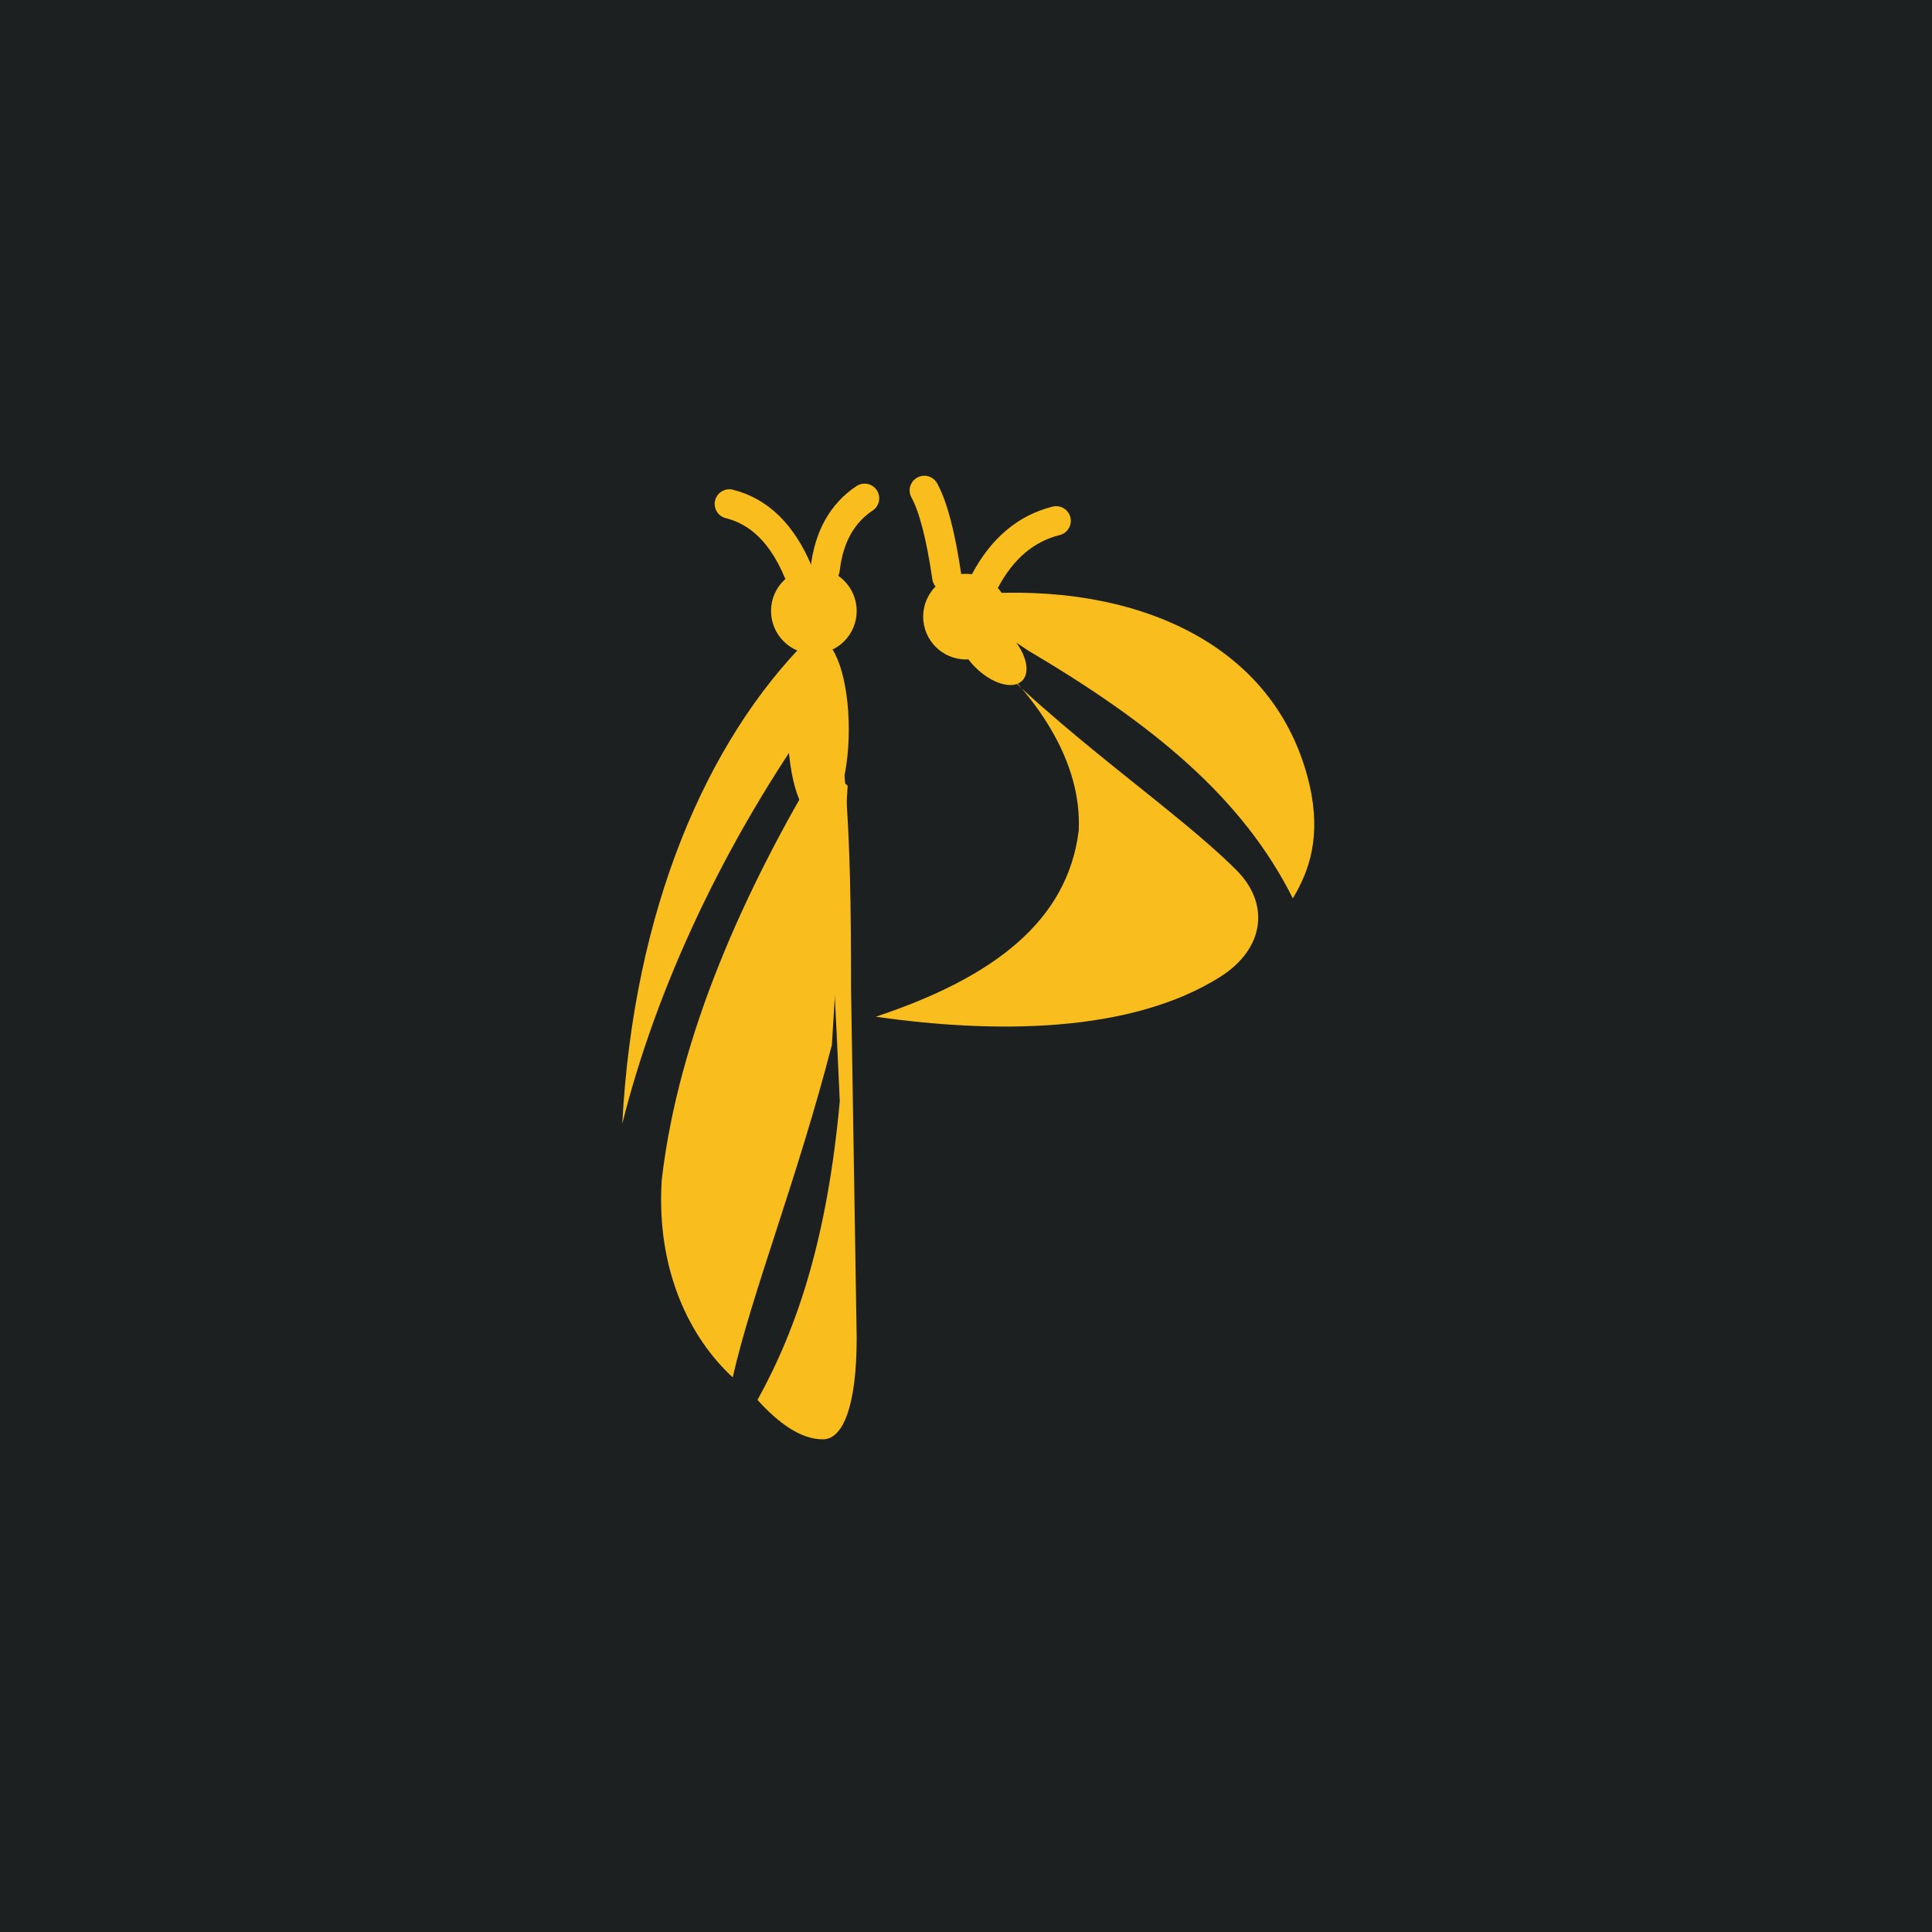
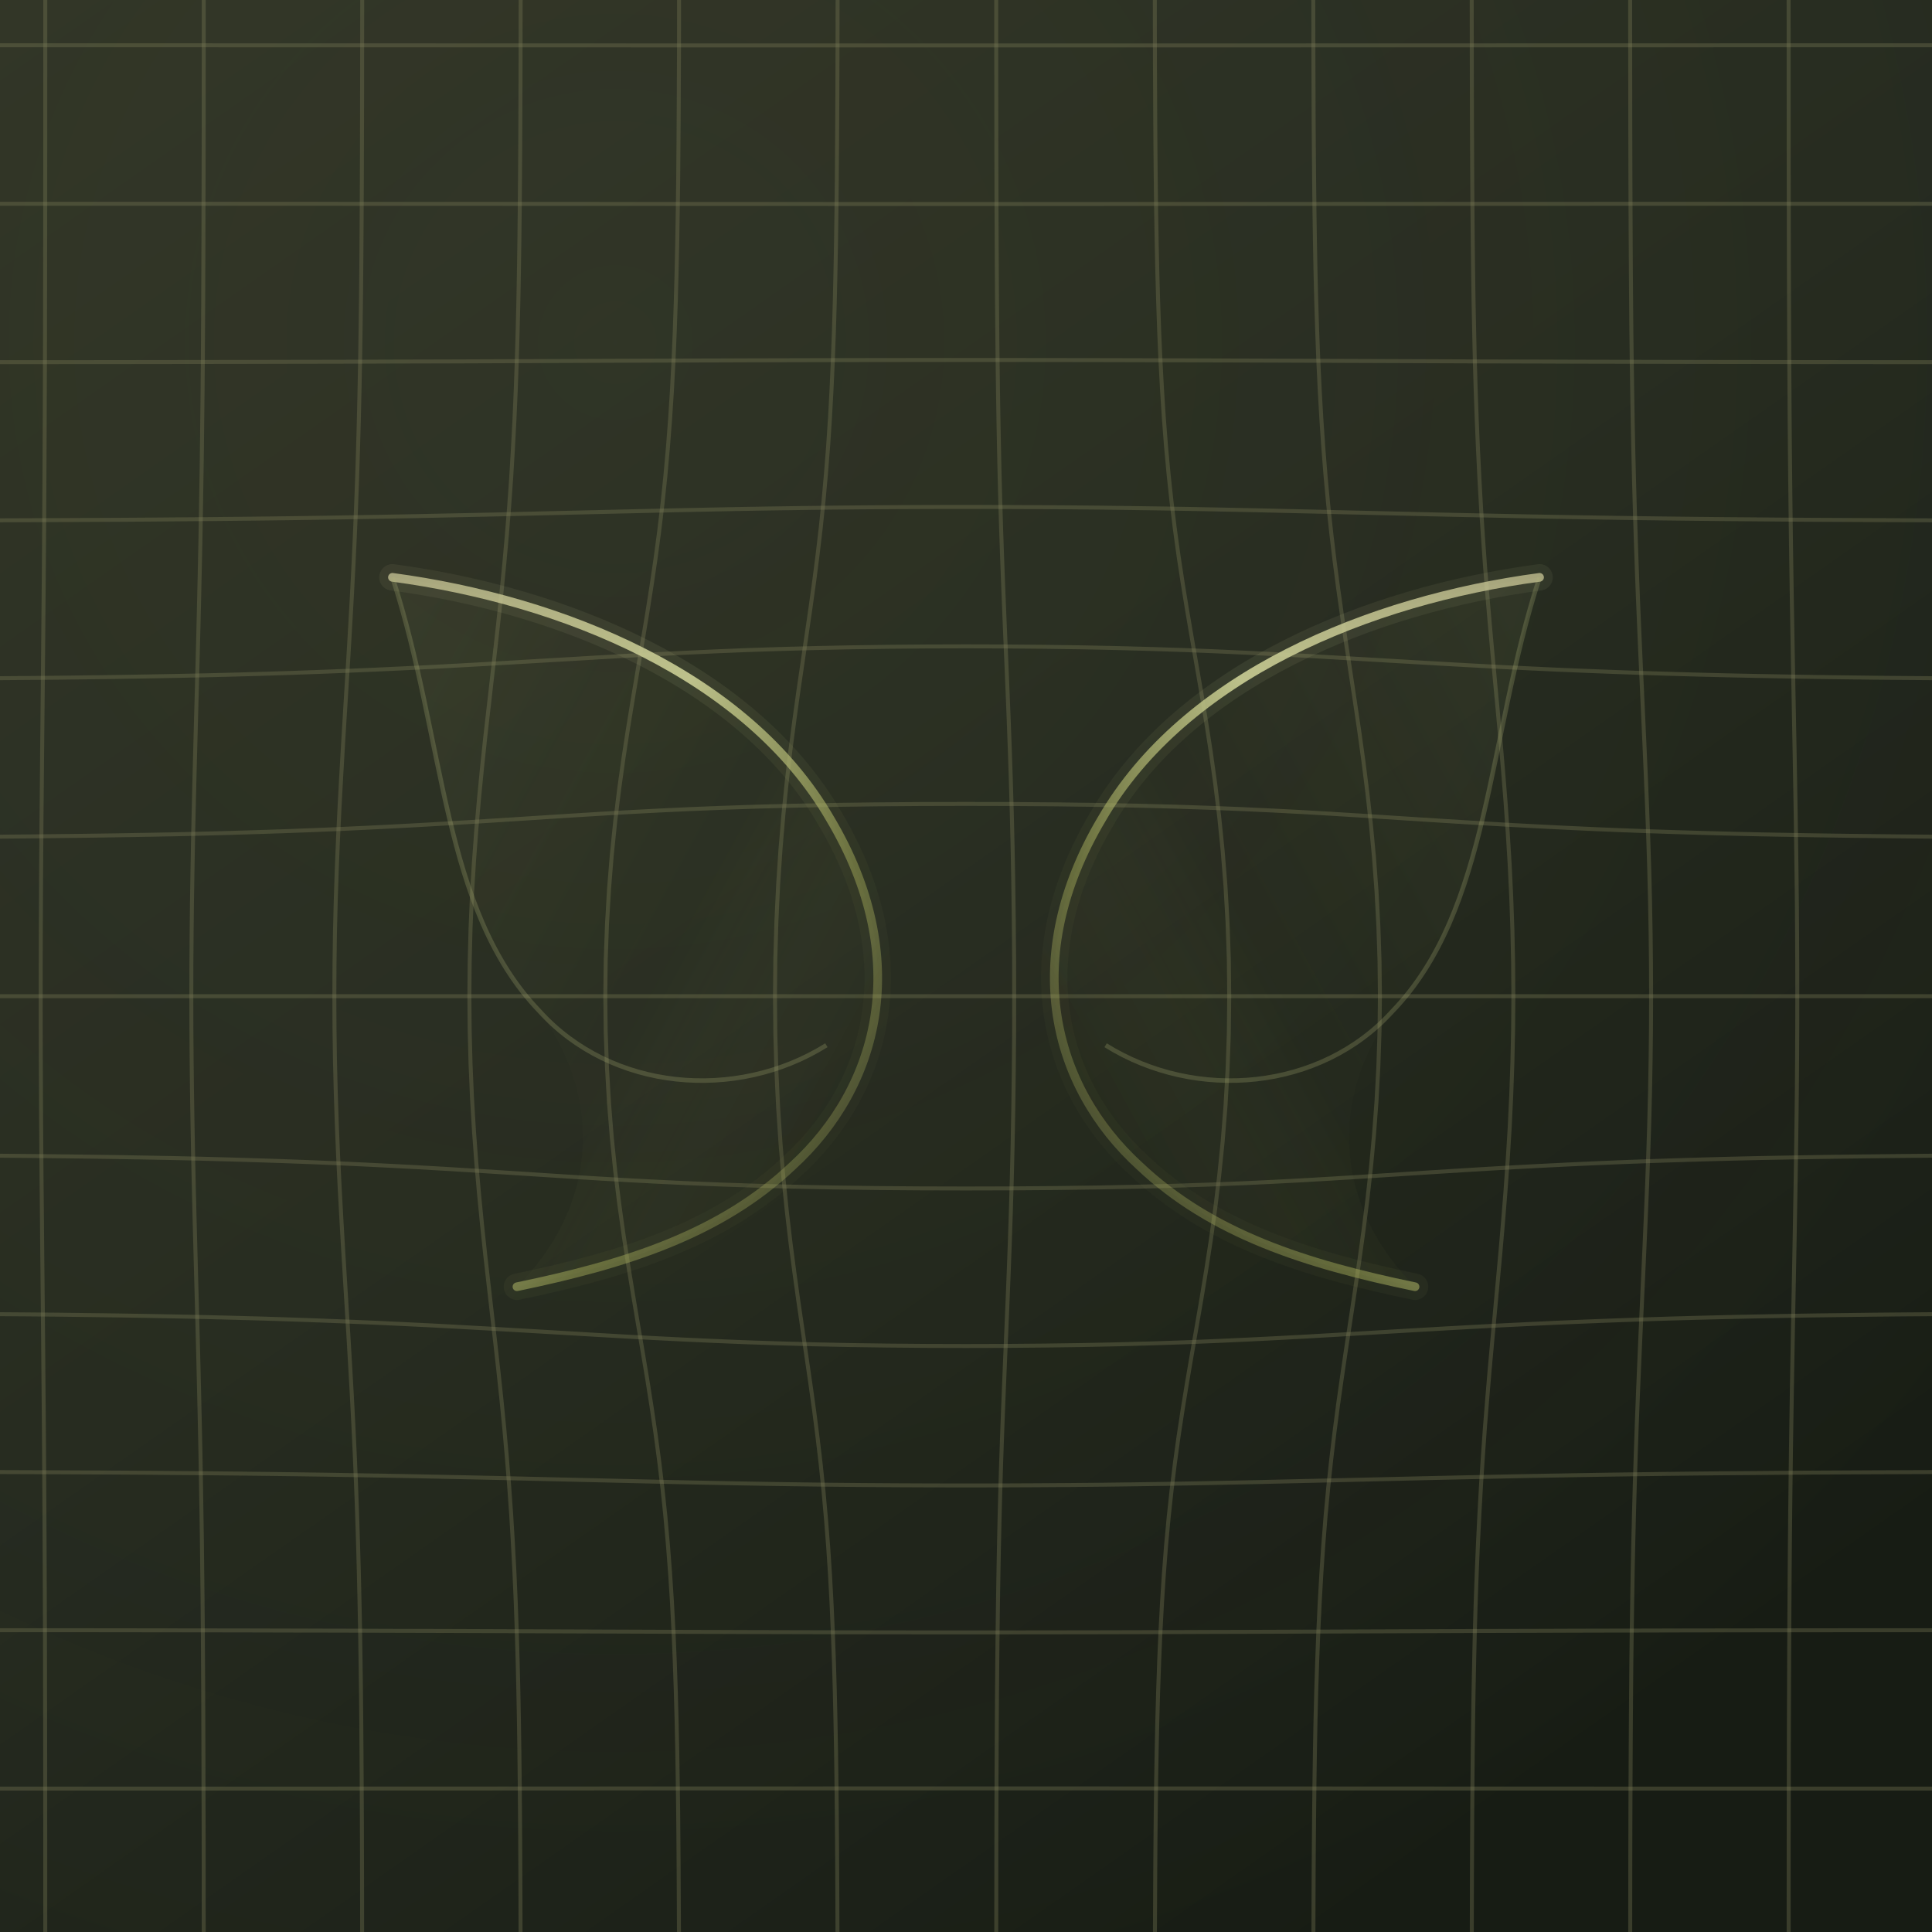
- <svg xmlns="http://www.w3.org/2000/svg" viewBox="0 0 120 120">
-   <rect width="120" height="120" fill="#1d2021" />
-   <g transform="translate(60 60) scale(0.7) translate(-60 -60)">
-     <g transform="translate(-3.5 0)" fill="#F9BE1E">
-       <g fill="none" stroke="#F9BE1E" stroke-width="2.6" stroke-linecap="round">
-         <path d="M48.6 25 Q46.5 20 42.5 19" />
-         <path d="M51 24.8 Q51.5 20.5 54.5 18.5" />
-         <path d="M61.8 25.5 Q61 20 59.8 17.8" />
-         <path d="M65.2 25.8 Q67.5 21.5 71.5 20.5" />
+ <svg xmlns="http://www.w3.org/2000/svg" width="512" height="512" viewBox="0 0 512 512" data-variant="regular">
+   <defs>
+     <linearGradient id="surface" x1="0" y1="0" x2="0.7" y2="1">
+       <stop stop-color="#2e3225" />
+       <stop offset="0.52" stop-color="#252a1f" />
+       <stop offset="1" stop-color="#171c14" />
+     </linearGradient>
+     <radialGradient id="light" cx="0.32" cy="0.18" r="0.9">
+       <stop stop-color="#8b8e5d" stop-opacity="0.07" />
+       <stop offset="1" stop-color="#8b8e5d" stop-opacity="0" />
+     </radialGradient>
+     <linearGradient id="edge" x1="0" y1="0" x2="1" y2="1">
+       <stop stop-color="#d0cc9b" stop-opacity="0.72" />
+       <stop offset="0.38" stop-color="#c5c991" stop-opacity="0.94" />
+       <stop offset="0.68" stop-color="#a6ad5a" stop-opacity="0.48" />
+       <stop offset="1" stop-color="#b8bb6a" stop-opacity="0.1" />
+     </linearGradient>
+     <linearGradient id="glass" x1="0" y1="0" x2="1" y2="0.8">
+       <stop stop-color="#c5c892" stop-opacity="0.06" />
+       <stop offset="0.6" stop-color="#b8bb6a" stop-opacity="0.01" />
+       <stop offset="1" stop-color="#0e130d" stop-opacity="0.15" />
+     </linearGradient>
+     <clipPath id="tile">
+       <rect width="512" height="512" rx="0" />
+     </clipPath>
+     <path id="wing" d="M104 153 C149 159 198 179 220 217 C242 254 233 288 210 309 C191 327 166 335 137 341" />
+     <path id="outer" d="M104 153 C118 196 117 241 143 268 C162 289 195 292 219 277" />
+     <path id="lens" d="M104 153 C149 159 198 179 220 217 C242 254 233 288 210 309 C191 327 166 335 137 341 C157 321 161 293 143 268 C117 241 118 196 104 153 Z" />
+   </defs>
+   <style>
+     #micro { display:none }
+     svg[data-variant="micro"] #detail { display:none }
+     svg[data-variant="micro"] #micro { display:inline }
+     svg[data-variant="compact"] #grid { opacity:0.55 }
+     svg[data-variant="compact"] #contour { stroke-width:5 }
+   </style>
+   <g clip-path="url(#tile)">
+     <rect width="512" height="512" fill="url(#surface)" />
+     <rect width="512" height="512" fill="url(#light)" />
+     <g id="detail">
+       <g id="grid" fill="none" stroke="#7e8058" stroke-opacity="0.34" stroke-width="1.05">
+         <path d="M12.00,-32.00 L12.00,-24.00 L12.00,-16.00 L12.00,-8.00 L12.00,0.00 L12.00,8.00 L12.00,16.00 L11.99,24.00 L11.99,32.00 L11.99,40.00 L11.98,48.00 L11.98,56.00 L11.97,64.00 L11.96,72.00 L11.94,79.99 L11.93,87.99 L11.91,95.97 L11.88,103.96 L11.85,111.94 L11.81,119.92 L11.77,127.89 L11.72,135.86 L11.67,143.82 L11.61,151.78 L11.54,159.73 L11.47,167.69 L11.40,175.65 L11.32,183.62 L11.24,191.59 L11.16,199.58 L11.09,207.58 L11.01,215.60 L10.95,223.63 L10.89,231.68 L10.85,239.75 L10.81,247.83 L10.79,255.91 L10.78,264.00 L10.79,272.09 L10.81,280.17 L10.85,288.25 L10.89,296.32 L10.95,304.37 L11.01,312.40 L11.09,320.42 L11.16,328.42 L11.24,336.41 L11.32,344.38 L11.40,352.35 L11.47,360.31 L11.54,368.27 L11.61,376.22 L11.67,384.18 L11.72,392.14 L11.77,400.11 L11.81,408.08 L11.85,416.06 L11.88,424.04 L11.91,432.03 L11.93,440.01 L11.94,448.01 L11.96,456.00 L11.97,464.00 L11.98,472.00 L11.98,480.00 L11.99,488.00 L11.99,496.00 L11.99,504.00 L12.00,512.00 L12.00,520.00 L12.00,528.00 L12.00,536.00 L12.00,544.00" />
+         <path d="M54.00,-32.00 L54.00,-24.00 L54.00,-16.00 L54.00,-8.00 L53.99,0.00 L53.99,8.00 L53.99,16.01 L53.98,24.01 L53.98,32.01 L53.97,40.01 L53.95,48.01 L53.93,56.01 L53.91,64.00 L53.88,71.99 L53.85,79.98 L53.80,87.96 L53.75,95.93 L53.68,103.89 L53.59,111.84 L53.50,119.78 L53.38,127.70 L53.25,135.61 L53.11,143.51 L52.94,151.39 L52.76,159.28 L52.57,167.16 L52.37,175.06 L52.16,182.97 L51.94,190.90 L51.73,198.87 L51.52,206.87 L51.33,214.92 L51.15,223.01 L51.00,231.14 L50.87,239.32 L50.78,247.53 L50.72,255.76 L50.70,264.00 L50.72,272.24 L50.78,280.47 L50.87,288.68 L51.00,296.86 L51.15,304.99 L51.33,313.08 L51.52,321.13 L51.73,329.13 L51.94,337.10 L52.16,345.03 L52.37,352.94 L52.57,360.84 L52.76,368.72 L52.94,376.61 L53.11,384.49 L53.25,392.39 L53.38,400.30 L53.50,408.22 L53.59,416.16 L53.68,424.11 L53.75,432.07 L53.80,440.04 L53.85,448.02 L53.88,456.01 L53.91,464.00 L53.93,471.99 L53.95,479.99 L53.97,487.99 L53.98,495.99 L53.98,503.99 L53.99,511.99 L53.99,520.00 L53.99,528.00 L54.00,536.00 L54.00,544.00" />
+         <path d="M96.00,-32.00 L96.00,-24.00 L95.99,-16.00 L95.99,-8.00 L95.99,0.01 L95.98,8.01 L95.97,16.01 L95.96,24.01 L95.94,32.02 L95.92,40.02 L95.89,48.02 L95.85,56.01 L95.80,64.00 L95.74,71.99 L95.66,79.96 L95.55,87.91 L95.43,95.85 L95.27,103.76 L95.09,111.64 L94.87,119.50 L94.62,127.32 L94.33,135.12 L94.00,142.89 L93.63,150.64 L93.23,158.38 L92.79,166.12 L92.34,173.88 L91.86,181.68 L91.38,189.53 L90.90,197.45 L90.44,205.46 L90.00,213.57 L89.60,221.77 L89.26,230.07 L88.98,238.47 L88.77,246.93 L88.65,255.45 L88.61,264.00 L88.65,272.55 L88.77,281.07 L88.98,289.53 L89.26,297.93 L89.60,306.23 L90.00,314.43 L90.44,322.54 L90.90,330.55 L91.38,338.47 L91.86,346.32 L92.34,354.12 L92.79,361.88 L93.23,369.62 L93.63,377.36 L94.00,385.11 L94.33,392.88 L94.62,400.68 L94.87,408.50 L95.09,416.36 L95.27,424.24 L95.43,432.15 L95.55,440.09 L95.66,448.04 L95.74,456.01 L95.80,464.00 L95.85,471.99 L95.89,479.98 L95.92,487.98 L95.94,495.98 L95.96,503.99 L95.97,511.99 L95.98,519.99 L95.99,527.99 L95.99,536.00 L95.99,544.00" />
+         <path d="M138.00,-32.00 L137.99,-24.00 L137.99,-15.99 L137.98,-7.99 L137.98,0.01 L137.96,8.02 L137.95,16.02 L137.93,24.03 L137.90,32.03 L137.86,40.03 L137.80,48.03 L137.73,56.03 L137.64,64.01 L137.52,71.97 L137.37,79.92 L137.18,87.83 L136.95,95.71 L136.67,103.55 L136.33,111.34 L135.92,119.07 L135.46,126.74 L134.92,134.36 L134.31,141.93 L133.64,149.46 L132.90,156.97 L132.10,164.49 L131.26,172.05 L130.38,179.67 L129.50,187.40 L128.61,195.25 L127.76,203.27 L126.96,211.47 L126.23,219.85 L125.60,228.41 L125.08,237.14 L124.70,246.01 L124.47,254.98 L124.39,264.00 L124.47,273.02 L124.70,281.99 L125.08,290.86 L125.60,299.59 L126.23,308.15 L126.96,316.53 L127.76,324.73 L128.61,332.75 L129.50,340.60 L130.38,348.33 L131.26,355.95 L132.10,363.51 L132.90,371.03 L133.64,378.54 L134.31,386.07 L134.92,393.64 L135.46,401.26 L135.92,408.93 L136.33,416.66 L136.67,424.45 L136.95,432.29 L137.18,440.17 L137.37,448.08 L137.52,456.03 L137.64,463.99 L137.73,471.97 L137.80,479.97 L137.86,487.97 L137.90,495.97 L137.93,503.97 L137.95,511.98 L137.96,519.98 L137.98,527.99 L137.98,535.99 L137.99,543.99" />
+         <path d="M179.99,-32.00 L179.99,-23.99 L179.98,-15.99 L179.98,-7.99 L179.96,0.02 L179.95,8.03 L179.93,16.03 L179.89,24.04 L179.85,32.05 L179.79,40.05 L179.72,48.05 L179.61,56.04 L179.48,64.01 L179.31,71.96 L179.09,79.87 L178.82,87.74 L178.49,95.56 L178.08,103.31 L177.59,110.98 L177.01,118.56 L176.34,126.06 L175.57,133.47 L174.69,140.80 L173.72,148.08 L172.65,155.33 L171.51,162.59 L170.29,169.90 L169.03,177.32 L167.76,184.90 L166.49,192.67 L165.26,200.70 L164.10,209.00 L163.05,217.59 L162.14,226.46 L161.40,235.59 L160.86,244.93 L160.52,254.43 L160.41,264.00 L160.52,273.57 L160.86,283.07 L161.40,292.41 L162.14,301.54 L163.05,310.41 L164.10,319.00 L165.26,327.30 L166.49,335.33 L167.76,343.10 L169.03,350.68 L170.29,358.10 L171.51,365.41 L172.65,372.67 L173.72,379.92 L174.69,387.20 L175.57,394.53 L176.34,401.94 L177.01,409.44 L177.59,417.02 L178.08,424.69 L178.49,432.44 L178.82,440.26 L179.09,448.13 L179.31,456.04 L179.48,463.99 L179.61,471.96 L179.72,479.95 L179.79,487.95 L179.85,495.95 L179.89,503.96 L179.93,511.97 L179.95,519.97 L179.96,527.98 L179.98,535.99 L179.98,543.99" />
+         <path d="M221.99,-31.99 L221.99,-23.99 L221.99,-15.99 L221.98,-7.98 L221.97,0.02 L221.96,8.03 L221.94,16.04 L221.91,24.05 L221.87,32.06 L221.82,40.07 L221.76,48.07 L221.67,56.05 L221.56,64.01 L221.41,71.95 L221.23,79.84 L221.00,87.67 L220.71,95.43 L220.37,103.11 L219.96,110.69 L219.47,118.16 L218.89,125.52 L218.24,132.76 L217.50,139.91 L216.67,146.99 L215.77,154.03 L214.79,161.08 L213.76,168.20 L212.70,175.46 L211.61,182.91 L210.54,190.63 L209.49,198.66 L208.51,207.05 L207.62,215.80 L206.85,224.92 L206.22,234.36 L205.76,244.08 L205.47,253.99 L205.38,264.00 L205.47,274.01 L205.76,283.92 L206.22,293.64 L206.85,303.08 L207.62,312.20 L208.51,320.95 L209.49,329.34 L210.54,337.37 L211.61,345.09 L212.70,352.54 L213.76,359.80 L214.79,366.92 L215.77,373.97 L216.67,381.01 L217.50,388.09 L218.24,395.24 L218.89,402.48 L219.47,409.84 L219.96,417.31 L220.37,424.89 L220.71,432.57 L221.00,440.33 L221.23,448.16 L221.41,456.05 L221.56,463.99 L221.67,471.95 L221.76,479.93 L221.82,487.93 L221.87,495.94 L221.91,503.95 L221.94,511.96 L221.96,519.97 L221.97,527.98 L221.98,535.98 L221.99,543.99" />
+         <path d="M264.00,-31.99 L264.00,-23.99 L264.00,-15.99 L264.01,-7.98 L264.01,0.03 L264.01,8.04 L264.02,16.05 L264.03,24.06 L264.04,32.07 L264.05,40.07 L264.07,48.07 L264.09,56.05 L264.13,64.01 L264.17,71.94 L264.22,79.83 L264.29,87.65 L264.37,95.40 L264.47,103.06 L264.59,110.61 L264.73,118.05 L264.89,125.37 L265.08,132.57 L265.29,139.66 L265.53,146.69 L265.79,153.67 L266.07,160.66 L266.36,167.73 L266.67,174.95 L266.98,182.37 L267.29,190.07 L267.59,198.10 L267.87,206.51 L268.13,215.31 L268.35,224.49 L268.53,234.02 L268.66,243.84 L268.75,253.87 L268.77,264.00 L268.75,274.13 L268.66,284.16 L268.53,293.98 L268.35,303.51 L268.13,312.69 L267.87,321.49 L267.59,329.90 L267.29,337.93 L266.98,345.63 L266.67,353.05 L266.36,360.27 L266.07,367.34 L265.79,374.33 L265.53,381.31 L265.29,388.34 L265.08,395.43 L264.89,402.63 L264.73,409.95 L264.59,417.39 L264.47,424.94 L264.37,432.60 L264.29,440.35 L264.22,448.17 L264.17,456.06 L264.13,463.99 L264.09,471.95 L264.07,479.93 L264.05,487.93 L264.04,495.93 L264.03,503.94 L264.02,511.95 L264.01,519.96 L264.01,527.97 L264.01,535.98 L264.00,543.99" />
+         <path d="M306.01,-31.99 L306.01,-23.99 L306.02,-15.99 L306.02,-7.98 L306.04,0.02 L306.05,8.03 L306.07,16.04 L306.11,24.05 L306.15,32.06 L306.21,40.06 L306.29,48.06 L306.39,56.05 L306.53,64.01 L306.70,71.95 L306.92,79.85 L307.19,87.69 L307.53,95.47 L307.94,103.17 L308.43,110.78 L309.01,118.29 L309.69,125.69 L310.47,132.98 L311.35,140.19 L312.33,147.33 L313.41,154.44 L314.57,161.56 L315.79,168.74 L317.06,176.05 L318.35,183.54 L319.63,191.28 L320.87,199.31 L322.04,207.67 L323.09,216.37 L324.01,225.40 L324.76,234.75 L325.31,244.35 L325.65,254.13 L325.76,264.00 L325.65,273.87 L325.31,283.65 L324.76,293.25 L324.01,302.60 L323.09,311.63 L322.04,320.33 L320.87,328.69 L319.63,336.72 L318.35,344.46 L317.06,351.95 L315.79,359.26 L314.57,366.44 L313.41,373.56 L312.33,380.67 L311.35,387.81 L310.47,395.02 L309.69,402.31 L309.01,409.71 L308.43,417.22 L307.94,424.83 L307.53,432.53 L307.19,440.31 L306.92,448.15 L306.70,456.05 L306.53,463.99 L306.39,471.95 L306.29,479.94 L306.21,487.94 L306.15,495.94 L306.11,503.95 L306.07,511.96 L306.05,519.97 L306.04,527.98 L306.02,535.98 L306.02,543.99" />
+         <path d="M348.01,-32.00 L348.01,-23.99 L348.01,-15.99 L348.02,-7.99 L348.03,0.02 L348.05,8.02 L348.07,16.03 L348.10,24.04 L348.13,32.04 L348.19,40.05 L348.26,48.04 L348.35,56.03 L348.47,64.01 L348.62,71.96 L348.82,79.89 L349.07,87.78 L349.37,95.62 L349.74,103.40 L350.18,111.11 L350.70,118.75 L351.30,126.32 L352.00,133.81 L352.79,141.23 L353.67,148.60 L354.63,155.95 L355.67,163.31 L356.76,170.72 L357.90,178.21 L359.05,185.84 L360.20,193.65 L361.31,201.67 L362.35,209.93 L363.30,218.44 L364.12,227.20 L364.79,236.18 L365.28,245.34 L365.59,254.64 L365.69,264.00 L365.59,273.36 L365.28,282.66 L364.79,291.82 L364.12,300.80 L363.30,309.56 L362.35,318.07 L361.31,326.33 L360.20,334.35 L359.05,342.16 L357.90,349.79 L356.76,357.28 L355.67,364.69 L354.63,372.05 L353.67,379.40 L352.79,386.77 L352.00,394.19 L351.30,401.68 L350.70,409.25 L350.18,416.89 L349.74,424.60 L349.37,432.38 L349.07,440.22 L348.82,448.11 L348.62,456.04 L348.47,463.99 L348.35,471.97 L348.26,479.96 L348.19,487.95 L348.13,495.96 L348.10,503.96 L348.07,511.97 L348.05,519.98 L348.03,527.98 L348.02,535.99 L348.01,543.99" />
+         <path d="M390.00,-32.00 L390.01,-24.00 L390.01,-15.99 L390.01,-7.99 L390.02,0.01 L390.03,8.01 L390.04,16.02 L390.06,24.02 L390.08,32.03 L390.12,40.03 L390.16,48.03 L390.22,56.02 L390.29,64.01 L390.39,71.98 L390.51,79.93 L390.67,87.87 L390.85,95.77 L391.08,103.64 L391.36,111.46 L391.69,119.25 L392.07,126.98 L392.50,134.68 L393.00,142.33 L393.54,149.95 L394.15,157.56 L394.79,165.17 L395.48,172.81 L396.19,180.51 L396.91,188.29 L397.63,196.17 L398.32,204.18 L398.97,212.34 L399.56,220.65 L400.08,229.11 L400.49,237.70 L400.80,246.40 L400.99,255.18 L401.06,264.00 L400.99,272.82 L400.80,281.60 L400.49,290.30 L400.08,298.89 L399.56,307.35 L398.97,315.66 L398.32,323.82 L397.63,331.83 L396.91,339.71 L396.19,347.49 L395.48,355.19 L394.79,362.83 L394.15,370.44 L393.54,378.05 L393.00,385.67 L392.50,393.32 L392.07,401.02 L391.69,408.75 L391.36,416.54 L391.08,424.36 L390.85,432.23 L390.67,440.13 L390.51,448.07 L390.39,456.02 L390.29,463.99 L390.22,471.98 L390.16,479.97 L390.12,487.97 L390.08,495.97 L390.06,503.98 L390.04,511.98 L390.03,519.99 L390.02,527.99 L390.01,535.99 L390.01,543.99" />
+         <path d="M432.00,-32.00 L432.00,-24.00 L432.00,-16.00 L432.01,-8.00 L432.01,0.01 L432.01,8.01 L432.02,16.01 L432.03,24.01 L432.04,32.01 L432.06,40.01 L432.08,48.01 L432.11,56.01 L432.15,64.00 L432.20,71.99 L432.26,79.97 L432.33,87.93 L432.43,95.88 L432.55,103.82 L432.68,111.73 L432.85,119.62 L433.04,127.49 L433.26,135.34 L433.51,143.16 L433.78,150.98 L434.08,158.78 L434.41,166.59 L434.75,174.41 L435.11,182.26 L435.47,190.14 L435.83,198.09 L436.18,206.09 L436.51,214.17 L436.81,222.33 L437.07,230.55 L437.28,238.85 L437.43,247.20 L437.53,255.59 L437.56,264.00 L437.53,272.41 L437.43,280.80 L437.28,289.15 L437.07,297.45 L436.81,305.67 L436.51,313.83 L436.18,321.91 L435.83,329.91 L435.47,337.86 L435.11,345.74 L434.75,353.59 L434.41,361.41 L434.08,369.22 L433.78,377.02 L433.51,384.84 L433.26,392.66 L433.04,400.51 L432.85,408.38 L432.68,416.27 L432.55,424.18 L432.43,432.12 L432.33,440.07 L432.26,448.03 L432.20,456.01 L432.15,464.00 L432.11,471.99 L432.08,479.99 L432.06,487.99 L432.04,495.99 L432.03,503.99 L432.02,511.99 L432.01,519.99 L432.01,527.99 L432.01,536.00 L432.00,544.00" />
+         <path d="M474.00,-32.00 L474.00,-24.00 L474.00,-16.00 L474.00,-8.00 L474.00,0.00 L474.01,8.00 L474.01,16.00 L474.01,24.00 L474.02,32.01 L474.02,40.01 L474.03,48.01 L474.05,56.00 L474.06,64.00 L474.08,72.00 L474.11,79.99 L474.14,87.97 L474.18,95.95 L474.23,103.92 L474.28,111.89 L474.35,119.84 L474.43,127.79 L474.52,135.73 L474.62,143.65 L474.74,151.58 L474.86,159.49 L475.00,167.41 L475.14,175.34 L475.29,183.28 L475.44,191.23 L475.59,199.21 L475.73,207.21 L475.87,215.24 L475.99,223.31 L476.10,231.40 L476.19,239.52 L476.25,247.67 L476.29,255.83 L476.30,264.00 L476.29,272.17 L476.25,280.33 L476.19,288.48 L476.10,296.60 L475.99,304.69 L475.87,312.76 L475.73,320.79 L475.59,328.79 L475.44,336.77 L475.29,344.72 L475.14,352.66 L475.00,360.59 L474.86,368.51 L474.74,376.42 L474.62,384.35 L474.52,392.27 L474.43,400.21 L474.35,408.16 L474.28,416.11 L474.23,424.08 L474.18,432.05 L474.14,440.03 L474.11,448.01 L474.08,456.00 L474.06,464.00 L474.05,472.00 L474.03,479.99 L474.02,487.99 L474.02,495.99 L474.01,504.00 L474.01,512.00 L474.01,520.00 L474.00,528.00 L474.00,536.00 L474.00,544.00" />
+         <path d="M-32.00,12.00 L-24.00,12.00 L-16.00,12.00 L-8.00,12.00 L-0.00,12.00 L8.00,12.00 L16.00,12.00 L23.99,12.00 L31.99,12.00 L39.99,12.00 L47.99,12.00 L55.99,12.00 L63.99,12.01 L71.98,12.01 L79.98,12.01 L87.98,12.01 L95.98,12.01 L103.97,12.01 L111.97,12.01 L119.97,12.02 L127.96,12.02 L135.96,12.02 L143.95,12.02 L151.95,12.02 L159.95,12.02 L167.94,12.03 L175.94,12.03 L183.94,12.03 L191.94,12.03 L199.94,12.03 L207.94,12.04 L215.94,12.04 L223.95,12.04 L231.96,12.04 L239.97,12.04 L247.98,12.04 L256.00,12.04 L264.02,12.04 L272.03,12.04 L280.04,12.04 L288.05,12.04 L296.06,12.04 L304.06,12.04 L312.06,12.03 L320.06,12.03 L328.06,12.03 L336.06,12.03 L344.06,12.03 L352.05,12.02 L360.05,12.02 L368.05,12.02 L376.04,12.02 L384.04,12.02 L392.03,12.02 L400.03,12.01 L408.03,12.01 L416.02,12.01 L424.02,12.01 L432.02,12.01 L440.02,12.01 L448.01,12.01 L456.01,12.00 L464.01,12.00 L472.01,12.00 L480.01,12.00 L488.01,12.00 L496.00,12.00 L504.00,12.00 L512.00,12.00 L520.00,12.00 L528.00,12.00 L536.00,12.00 L544.00,12.00" />
+         <path d="M-32.01,54.00 L-24.01,54.00 L-16.01,54.00 L-8.01,54.00 L-0.02,54.00 L7.98,54.00 L15.98,54.00 L23.97,54.00 L31.96,54.00 L39.96,54.00 L47.95,54.01 L55.94,54.01 L63.93,54.01 L71.91,54.01 L79.90,54.01 L87.88,54.01 L95.86,54.02 L103.85,54.02 L111.82,54.02 L119.80,54.02 L127.78,54.02 L135.76,54.03 L143.73,54.03 L151.71,54.03 L159.69,54.04 L167.67,54.04 L175.65,54.04 L183.64,54.05 L191.63,54.05 L199.63,54.05 L207.64,54.05 L215.67,54.05 L223.71,54.06 L231.76,54.06 L239.83,54.06 L247.91,54.06 L256.00,54.06 L264.09,54.06 L272.17,54.06 L280.24,54.06 L288.29,54.06 L296.33,54.05 L304.36,54.05 L312.37,54.05 L320.37,54.05 L328.36,54.05 L336.35,54.04 L344.33,54.04 L352.31,54.04 L360.29,54.03 L368.27,54.03 L376.24,54.03 L384.22,54.02 L392.20,54.02 L400.18,54.02 L408.15,54.02 L416.14,54.02 L424.12,54.01 L432.10,54.01 L440.09,54.01 L448.07,54.01 L456.06,54.01 L464.05,54.01 L472.04,54.00 L480.04,54.00 L488.03,54.00 L496.02,54.00 L504.02,54.00 L512.02,54.00 L520.01,54.00 L528.01,54.00 L536.01,54.00 L544.01,54.00" />
+         <path d="M-32.03,95.99 L-24.03,95.99 L-16.04,95.99 L-8.05,95.99 L-0.07,95.98 L7.92,95.98 L15.90,95.97 L23.87,95.97 L31.85,95.96 L39.81,95.95 L47.78,95.94 L55.73,95.93 L63.69,95.92 L71.63,95.90 L79.57,95.88 L87.50,95.87 L95.43,95.85 L103.35,95.82 L111.26,95.80 L119.17,95.78 L127.07,95.75 L134.97,95.72 L142.87,95.69 L150.77,95.66 L158.68,95.63 L166.59,95.60 L174.52,95.57 L182.46,95.54 L190.43,95.52 L198.44,95.49 L206.49,95.47 L214.60,95.45 L222.76,95.43 L231.00,95.42 L239.29,95.41 L247.63,95.40 L256.00,95.40 L264.37,95.40 L272.71,95.41 L281.00,95.42 L289.24,95.43 L297.40,95.45 L305.51,95.47 L313.56,95.49 L321.57,95.52 L329.54,95.54 L337.48,95.57 L345.41,95.60 L353.32,95.63 L361.23,95.66 L369.13,95.69 L377.03,95.72 L384.93,95.75 L392.83,95.78 L400.74,95.80 L408.65,95.82 L416.57,95.85 L424.50,95.87 L432.43,95.88 L440.37,95.90 L448.31,95.92 L456.27,95.93 L464.22,95.94 L472.19,95.95 L480.15,95.96 L488.13,95.97 L496.10,95.97 L504.08,95.98 L512.07,95.98 L520.05,95.99 L528.04,95.99 L536.03,95.99 L544.03,95.99" />
+         <path d="M-32.08,137.96 L-24.11,137.94 L-16.13,137.93 L-8.17,137.91 L-0.21,137.89 L7.74,137.86 L15.68,137.83 L23.61,137.79 L31.53,137.75 L39.43,137.70 L47.31,137.63 L55.18,137.57 L63.04,137.49 L70.87,137.40 L78.68,137.30 L86.48,137.19 L94.25,137.06 L102.00,136.93 L109.74,136.79 L117.45,136.63 L125.16,136.47 L132.85,136.30 L140.54,136.12 L148.24,135.94 L155.95,135.76 L163.68,135.58 L171.45,135.40 L179.28,135.22 L187.19,135.06 L195.21,134.90 L203.37,134.76 L211.70,134.64 L220.21,134.53 L228.92,134.45 L237.82,134.39 L246.87,134.35 L256.00,134.34 L265.13,134.35 L274.18,134.39 L283.08,134.45 L291.79,134.53 L300.30,134.64 L308.63,134.76 L316.79,134.90 L324.81,135.06 L332.72,135.22 L340.55,135.40 L348.32,135.58 L356.05,135.76 L363.76,135.94 L371.46,136.12 L379.15,136.30 L386.84,136.47 L394.55,136.63 L402.26,136.79 L410.00,136.93 L417.75,137.06 L425.52,137.19 L433.32,137.30 L441.13,137.40 L448.96,137.49 L456.82,137.57 L464.69,137.63 L472.57,137.70 L480.47,137.75 L488.39,137.79 L496.32,137.83 L504.26,137.86 L512.21,137.89 L520.17,137.91 L528.13,137.93 L536.11,137.94 L544.08,137.96" />
+         <path d="M-32.18,179.90 L-24.23,179.87 L-16.30,179.83 L-8.37,179.79 L-0.47,179.73 L7.42,179.67 L15.29,179.60 L23.13,179.50 L30.94,179.40 L38.73,179.27 L46.48,179.13 L54.19,178.97 L61.86,178.78 L69.48,178.57 L77.07,178.33 L84.61,178.06 L92.10,177.77 L99.55,177.46 L106.96,177.11 L114.33,176.75 L121.67,176.36 L129.00,175.95 L136.31,175.53 L143.63,175.10 L150.98,174.67 L158.38,174.23 L165.88,173.80 L173.50,173.39 L181.30,173.00 L189.35,172.63 L197.70,172.29 L206.42,172.00 L215.56,171.75 L225.15,171.55 L235.15,171.41 L245.48,171.32 L256.00,171.29 L266.52,171.32 L276.85,171.41 L286.85,171.55 L296.44,171.75 L305.58,172.00 L314.30,172.29 L322.65,172.63 L330.70,173.00 L338.50,173.39 L346.12,173.80 L353.62,174.23 L361.02,174.67 L368.37,175.10 L375.69,175.53 L383.00,175.95 L390.33,176.36 L397.67,176.75 L405.04,177.11 L412.45,177.46 L419.90,177.77 L427.39,178.06 L434.93,178.33 L442.52,178.57 L450.14,178.78 L457.81,178.97 L465.52,179.13 L473.27,179.27 L481.06,179.40 L488.87,179.50 L496.71,179.60 L504.58,179.67 L512.47,179.73 L520.37,179.79 L528.30,179.83 L536.23,179.87 L544.18,179.90" />
+         <path d="M-32.30,221.89 L-24.38,221.86 L-16.48,221.83 L-8.60,221.78 L-0.75,221.73 L7.07,221.66 L14.85,221.58 L22.60,221.49 L30.29,221.38 L37.94,221.25 L45.54,221.11 L53.07,220.94 L60.54,220.74 L67.93,220.52 L75.26,220.28 L82.52,220.01 L89.70,219.71 L96.81,219.38 L103.85,219.03 L110.84,218.66 L117.78,218.26 L124.68,217.84 L131.57,217.41 L138.47,216.97 L145.42,216.52 L152.46,216.07 L159.64,215.63 L167.03,215.20 L174.71,214.80 L182.79,214.42 L191.35,214.08 L200.52,213.77 L210.36,213.52 L220.93,213.31 L232.16,213.16 L243.93,213.07 L256.00,213.04 L268.07,213.07 L279.84,213.16 L291.07,213.31 L301.64,213.52 L311.48,213.77 L320.65,214.08 L329.21,214.42 L337.29,214.80 L344.97,215.20 L352.36,215.63 L359.54,216.07 L366.58,216.52 L373.53,216.97 L380.43,217.41 L387.32,217.84 L394.22,218.26 L401.16,218.66 L408.15,219.03 L415.19,219.38 L422.30,219.71 L429.48,220.01 L436.74,220.28 L444.07,220.52 L451.46,220.74 L458.93,220.94 L466.46,221.11 L474.06,221.25 L481.71,221.38 L489.40,221.49 L497.15,221.58 L504.93,221.66 L512.75,221.73 L520.60,221.78 L528.48,221.83 L536.38,221.86 L544.30,221.89" />
+         <path d="M-32.35,264.00 L-24.44,264.00 L-16.56,264.00 L-8.71,264.00 L-0.88,264.00 L6.91,264.00 L14.65,264.00 L22.35,264.00 L30.00,264.00 L37.59,264.00 L45.11,264.00 L52.56,264.00 L59.93,264.00 L67.23,264.00 L74.44,264.00 L81.57,264.00 L88.61,264.00 L95.56,264.00 L102.44,264.00 L109.25,264.00 L116.00,264.00 L122.72,264.00 L129.41,264.00 L136.12,264.00 L142.89,264.00 L149.76,264.00 L156.80,264.00 L164.09,264.00 L171.72,264.00 L179.80,264.00 L188.47,264.00 L197.83,264.00 L208.00,264.00 L219.00,264.00 L230.80,264.00 L243.23,264.00 L256.00,264.00 L268.77,264.00 L281.20,264.00 L293.00,264.00 L304.00,264.00 L314.17,264.00 L323.53,264.00 L332.20,264.00 L340.28,264.00 L347.91,264.00 L355.20,264.00 L362.24,264.00 L369.11,264.00 L375.88,264.00 L382.59,264.00 L389.28,264.00 L396.00,264.00 L402.75,264.00 L409.56,264.00 L416.44,264.00 L423.39,264.00 L430.43,264.00 L437.56,264.00 L444.77,264.00 L452.07,264.00 L459.44,264.00 L466.89,264.00 L474.41,264.00 L482.00,264.00 L489.65,264.00 L497.35,264.00 L505.09,264.00 L512.88,264.00 L520.71,264.00 L528.56,264.00 L536.44,264.00 L544.35,264.00" />
+         <path d="M-32.30,306.11 L-24.38,306.14 L-16.48,306.17 L-8.60,306.22 L-0.75,306.27 L7.07,306.34 L14.85,306.42 L22.60,306.51 L30.29,306.62 L37.94,306.75 L45.54,306.89 L53.07,307.06 L60.54,307.26 L67.93,307.48 L75.26,307.72 L82.52,307.99 L89.70,308.29 L96.81,308.62 L103.85,308.97 L110.84,309.34 L117.78,309.74 L124.68,310.16 L131.57,310.59 L138.47,311.03 L145.42,311.48 L152.46,311.93 L159.64,312.37 L167.03,312.80 L174.71,313.20 L182.79,313.58 L191.35,313.92 L200.52,314.23 L210.36,314.48 L220.93,314.69 L232.16,314.84 L243.93,314.93 L256.00,314.96 L268.07,314.93 L279.84,314.84 L291.07,314.69 L301.64,314.48 L311.48,314.23 L320.65,313.92 L329.21,313.58 L337.29,313.20 L344.97,312.80 L352.36,312.37 L359.54,311.93 L366.58,311.48 L373.53,311.03 L380.43,310.59 L387.32,310.16 L394.22,309.74 L401.16,309.34 L408.15,308.97 L415.19,308.62 L422.30,308.29 L429.48,307.99 L436.74,307.72 L444.07,307.48 L451.46,307.26 L458.93,307.06 L466.46,306.89 L474.06,306.75 L481.71,306.62 L489.40,306.51 L497.15,306.42 L504.93,306.34 L512.75,306.27 L520.60,306.22 L528.48,306.17 L536.38,306.14 L544.30,306.11" />
+         <path d="M-32.18,348.10 L-24.23,348.13 L-16.30,348.17 L-8.37,348.21 L-0.47,348.27 L7.42,348.33 L15.29,348.40 L23.13,348.50 L30.94,348.60 L38.73,348.73 L46.48,348.87 L54.19,349.03 L61.86,349.22 L69.48,349.43 L77.07,349.67 L84.61,349.94 L92.10,350.23 L99.55,350.54 L106.96,350.89 L114.33,351.25 L121.67,351.64 L129.00,352.05 L136.31,352.47 L143.63,352.90 L150.98,353.33 L158.38,353.77 L165.88,354.20 L173.50,354.61 L181.30,355.00 L189.35,355.37 L197.70,355.71 L206.42,356.00 L215.56,356.25 L225.15,356.45 L235.15,356.59 L245.48,356.68 L256.00,356.71 L266.52,356.68 L276.85,356.59 L286.85,356.45 L296.44,356.25 L305.58,356.00 L314.30,355.71 L322.65,355.37 L330.70,355.00 L338.50,354.61 L346.12,354.20 L353.62,353.77 L361.02,353.33 L368.37,352.90 L375.69,352.47 L383.00,352.05 L390.33,351.64 L397.67,351.25 L405.04,350.89 L412.45,350.54 L419.90,350.23 L427.39,349.94 L434.93,349.67 L442.52,349.43 L450.14,349.22 L457.81,349.03 L465.52,348.87 L473.27,348.73 L481.06,348.60 L488.87,348.50 L496.71,348.40 L504.58,348.33 L512.47,348.27 L520.37,348.21 L528.30,348.17 L536.23,348.13 L544.18,348.10" />
+         <path d="M-32.08,390.04 L-24.11,390.06 L-16.13,390.07 L-8.17,390.09 L-0.21,390.11 L7.74,390.14 L15.68,390.17 L23.61,390.21 L31.53,390.25 L39.43,390.30 L47.31,390.37 L55.18,390.43 L63.04,390.51 L70.87,390.60 L78.68,390.70 L86.48,390.81 L94.25,390.94 L102.00,391.07 L109.74,391.21 L117.45,391.37 L125.16,391.53 L132.85,391.70 L140.54,391.88 L148.24,392.06 L155.95,392.24 L163.68,392.42 L171.45,392.60 L179.28,392.78 L187.19,392.94 L195.21,393.10 L203.37,393.24 L211.70,393.36 L220.21,393.47 L228.92,393.55 L237.82,393.61 L246.87,393.65 L256.00,393.66 L265.13,393.65 L274.18,393.61 L283.08,393.55 L291.79,393.47 L300.30,393.36 L308.63,393.24 L316.79,393.10 L324.81,392.94 L332.72,392.78 L340.55,392.60 L348.32,392.42 L356.05,392.24 L363.76,392.06 L371.46,391.88 L379.15,391.70 L386.84,391.53 L394.55,391.37 L402.26,391.21 L410.00,391.07 L417.75,390.94 L425.52,390.81 L433.32,390.70 L441.13,390.60 L448.96,390.51 L456.82,390.43 L464.69,390.37 L472.57,390.30 L480.47,390.25 L488.39,390.21 L496.32,390.17 L504.26,390.14 L512.21,390.11 L520.17,390.09 L528.13,390.07 L536.11,390.06 L544.08,390.04" />
+         <path d="M-32.03,432.01 L-24.03,432.01 L-16.04,432.01 L-8.05,432.01 L-0.07,432.02 L7.92,432.02 L15.90,432.03 L23.87,432.03 L31.85,432.04 L39.81,432.05 L47.78,432.06 L55.73,432.07 L63.69,432.08 L71.63,432.10 L79.57,432.12 L87.50,432.13 L95.43,432.15 L103.35,432.18 L111.26,432.20 L119.17,432.22 L127.07,432.25 L134.97,432.28 L142.87,432.31 L150.77,432.34 L158.68,432.37 L166.59,432.40 L174.52,432.43 L182.46,432.46 L190.43,432.48 L198.44,432.51 L206.49,432.53 L214.60,432.55 L222.76,432.57 L231.00,432.58 L239.29,432.59 L247.63,432.60 L256.00,432.60 L264.37,432.60 L272.71,432.59 L281.00,432.58 L289.24,432.57 L297.40,432.55 L305.51,432.53 L313.56,432.51 L321.57,432.48 L329.54,432.46 L337.48,432.43 L345.41,432.40 L353.32,432.37 L361.23,432.34 L369.13,432.31 L377.03,432.28 L384.93,432.25 L392.83,432.22 L400.74,432.20 L408.65,432.18 L416.57,432.15 L424.50,432.13 L432.43,432.12 L440.37,432.10 L448.31,432.08 L456.27,432.07 L464.22,432.06 L472.19,432.05 L480.15,432.04 L488.13,432.03 L496.10,432.03 L504.08,432.02 L512.07,432.02 L520.05,432.01 L528.04,432.01 L536.03,432.01 L544.03,432.01" />
+         <path d="M-32.01,474.00 L-24.01,474.00 L-16.01,474.00 L-8.01,474.00 L-0.02,474.00 L7.98,474.00 L15.98,474.00 L23.97,474.00 L31.96,474.00 L39.96,474.00 L47.95,473.99 L55.94,473.99 L63.93,473.99 L71.91,473.99 L79.90,473.99 L87.88,473.99 L95.86,473.98 L103.85,473.98 L111.82,473.98 L119.80,473.98 L127.78,473.98 L135.76,473.97 L143.73,473.97 L151.71,473.97 L159.69,473.96 L167.67,473.96 L175.65,473.96 L183.64,473.95 L191.63,473.95 L199.63,473.95 L207.64,473.95 L215.67,473.95 L223.71,473.94 L231.76,473.94 L239.83,473.94 L247.91,473.94 L256.00,473.94 L264.09,473.94 L272.17,473.94 L280.24,473.94 L288.29,473.94 L296.33,473.95 L304.36,473.95 L312.37,473.95 L320.37,473.95 L328.36,473.95 L336.35,473.96 L344.33,473.96 L352.31,473.96 L360.29,473.97 L368.27,473.97 L376.24,473.97 L384.22,473.98 L392.20,473.98 L400.18,473.98 L408.15,473.98 L416.14,473.98 L424.12,473.99 L432.10,473.99 L440.09,473.99 L448.07,473.99 L456.06,473.99 L464.05,473.99 L472.04,474.00 L480.04,474.00 L488.03,474.00 L496.02,474.00 L504.02,474.00 L512.02,474.00 L520.01,474.00 L528.01,474.00 L536.01,474.00 L544.01,474.00" />
      </g>
-       <circle cx="50" cy="28.5" r="3.8" />
-       <ellipse cx="50.4" cy="39" rx="2.7" ry="8" />
-       <ellipse cx="65.8" cy="32" rx="2.1" ry="3.8" transform="rotate(-45 65.8 32)" />
-       <circle cx="63.5" cy="29" r="3.8" />
-       <path d="M49.5 31 C40.5 40 34 55 33 74 C36 62 42 49 50.6 37 Z" />
-       <path d="M50.6 42 C44 53 38 66 36.5 79 C36 87 39 93 42.8 96.5 C44.5 89 48.5 79 51.6 67 L53 44 Z" />
-       <path d="M50 30 C53 38 53.3 48 53.3 62 L53.8 93 C53.8 99 52.6 102 50.8 102 C48.8 102 46.8 100.5 45 98.5 C48.6 92 51.2 84 52.3 72 C51.6 56 50.8 44 50 30 Z" />
-       <path d="M64.5 27 C78 26 91 31 94 44 C95 48.5 94 51.5 92.5 54 C88 45 80 38.5 69 32 C67.5 31 66 30 64.5 29 Z" />
-       <path d="M64 31 C72 39.5 82 46 87.5 51.5 C90.5 54.5 90 58.5 86 61 C78 66 66 66 55.5 64.5 C66 61 72.5 56 73.5 48 C73.8 42 70 36 64 31 Z" />
+       <g fill="url(#glass)">
+         <use href="#lens" />
+         <use href="#lens" transform="translate(512 0) scale(-1 1)" />
+       </g>
+       <g fill="none" stroke="url(#edge)" stroke-opacity="0.1" stroke-width="7" stroke-linecap="round">
+         <use href="#wing" />
+         <use href="#wing" transform="translate(512 0) scale(-1 1)" />
+       </g>
+       <g id="contour" fill="none" stroke="url(#edge)" stroke-width="2.3" stroke-linecap="round">
+         <use href="#wing" />
+         <use href="#wing" transform="translate(512 0) scale(-1 1)" />
+       </g>
+       <g fill="none" stroke="#b3b77b" stroke-opacity="0.25" stroke-width="1.2">
+         <use href="#outer" />
+         <use href="#outer" transform="translate(512 0) scale(-1 1)" />
+       </g>
+     </g>
+     <g id="micro" fill="none" stroke-linecap="round">
+       <g stroke="#73784b" stroke-opacity="0.46" stroke-width="12">
+         <path d="M170 52 C164 160 192 204 190 264 C188 344 165 381 170 460 M342 52 C348 160 320 204 322 264 C324 344 347 381 342 460 M48 202 Q256 226 464 202 M48 316 Q256 292 464 316" />
+       </g>
+       <g stroke="#c2c887" stroke-width="24">
+         <use href="#wing" />
+         <use href="#wing" transform="translate(512 0) scale(-1 1)" />
+       </g>
    </g>
  </g>
</svg>
